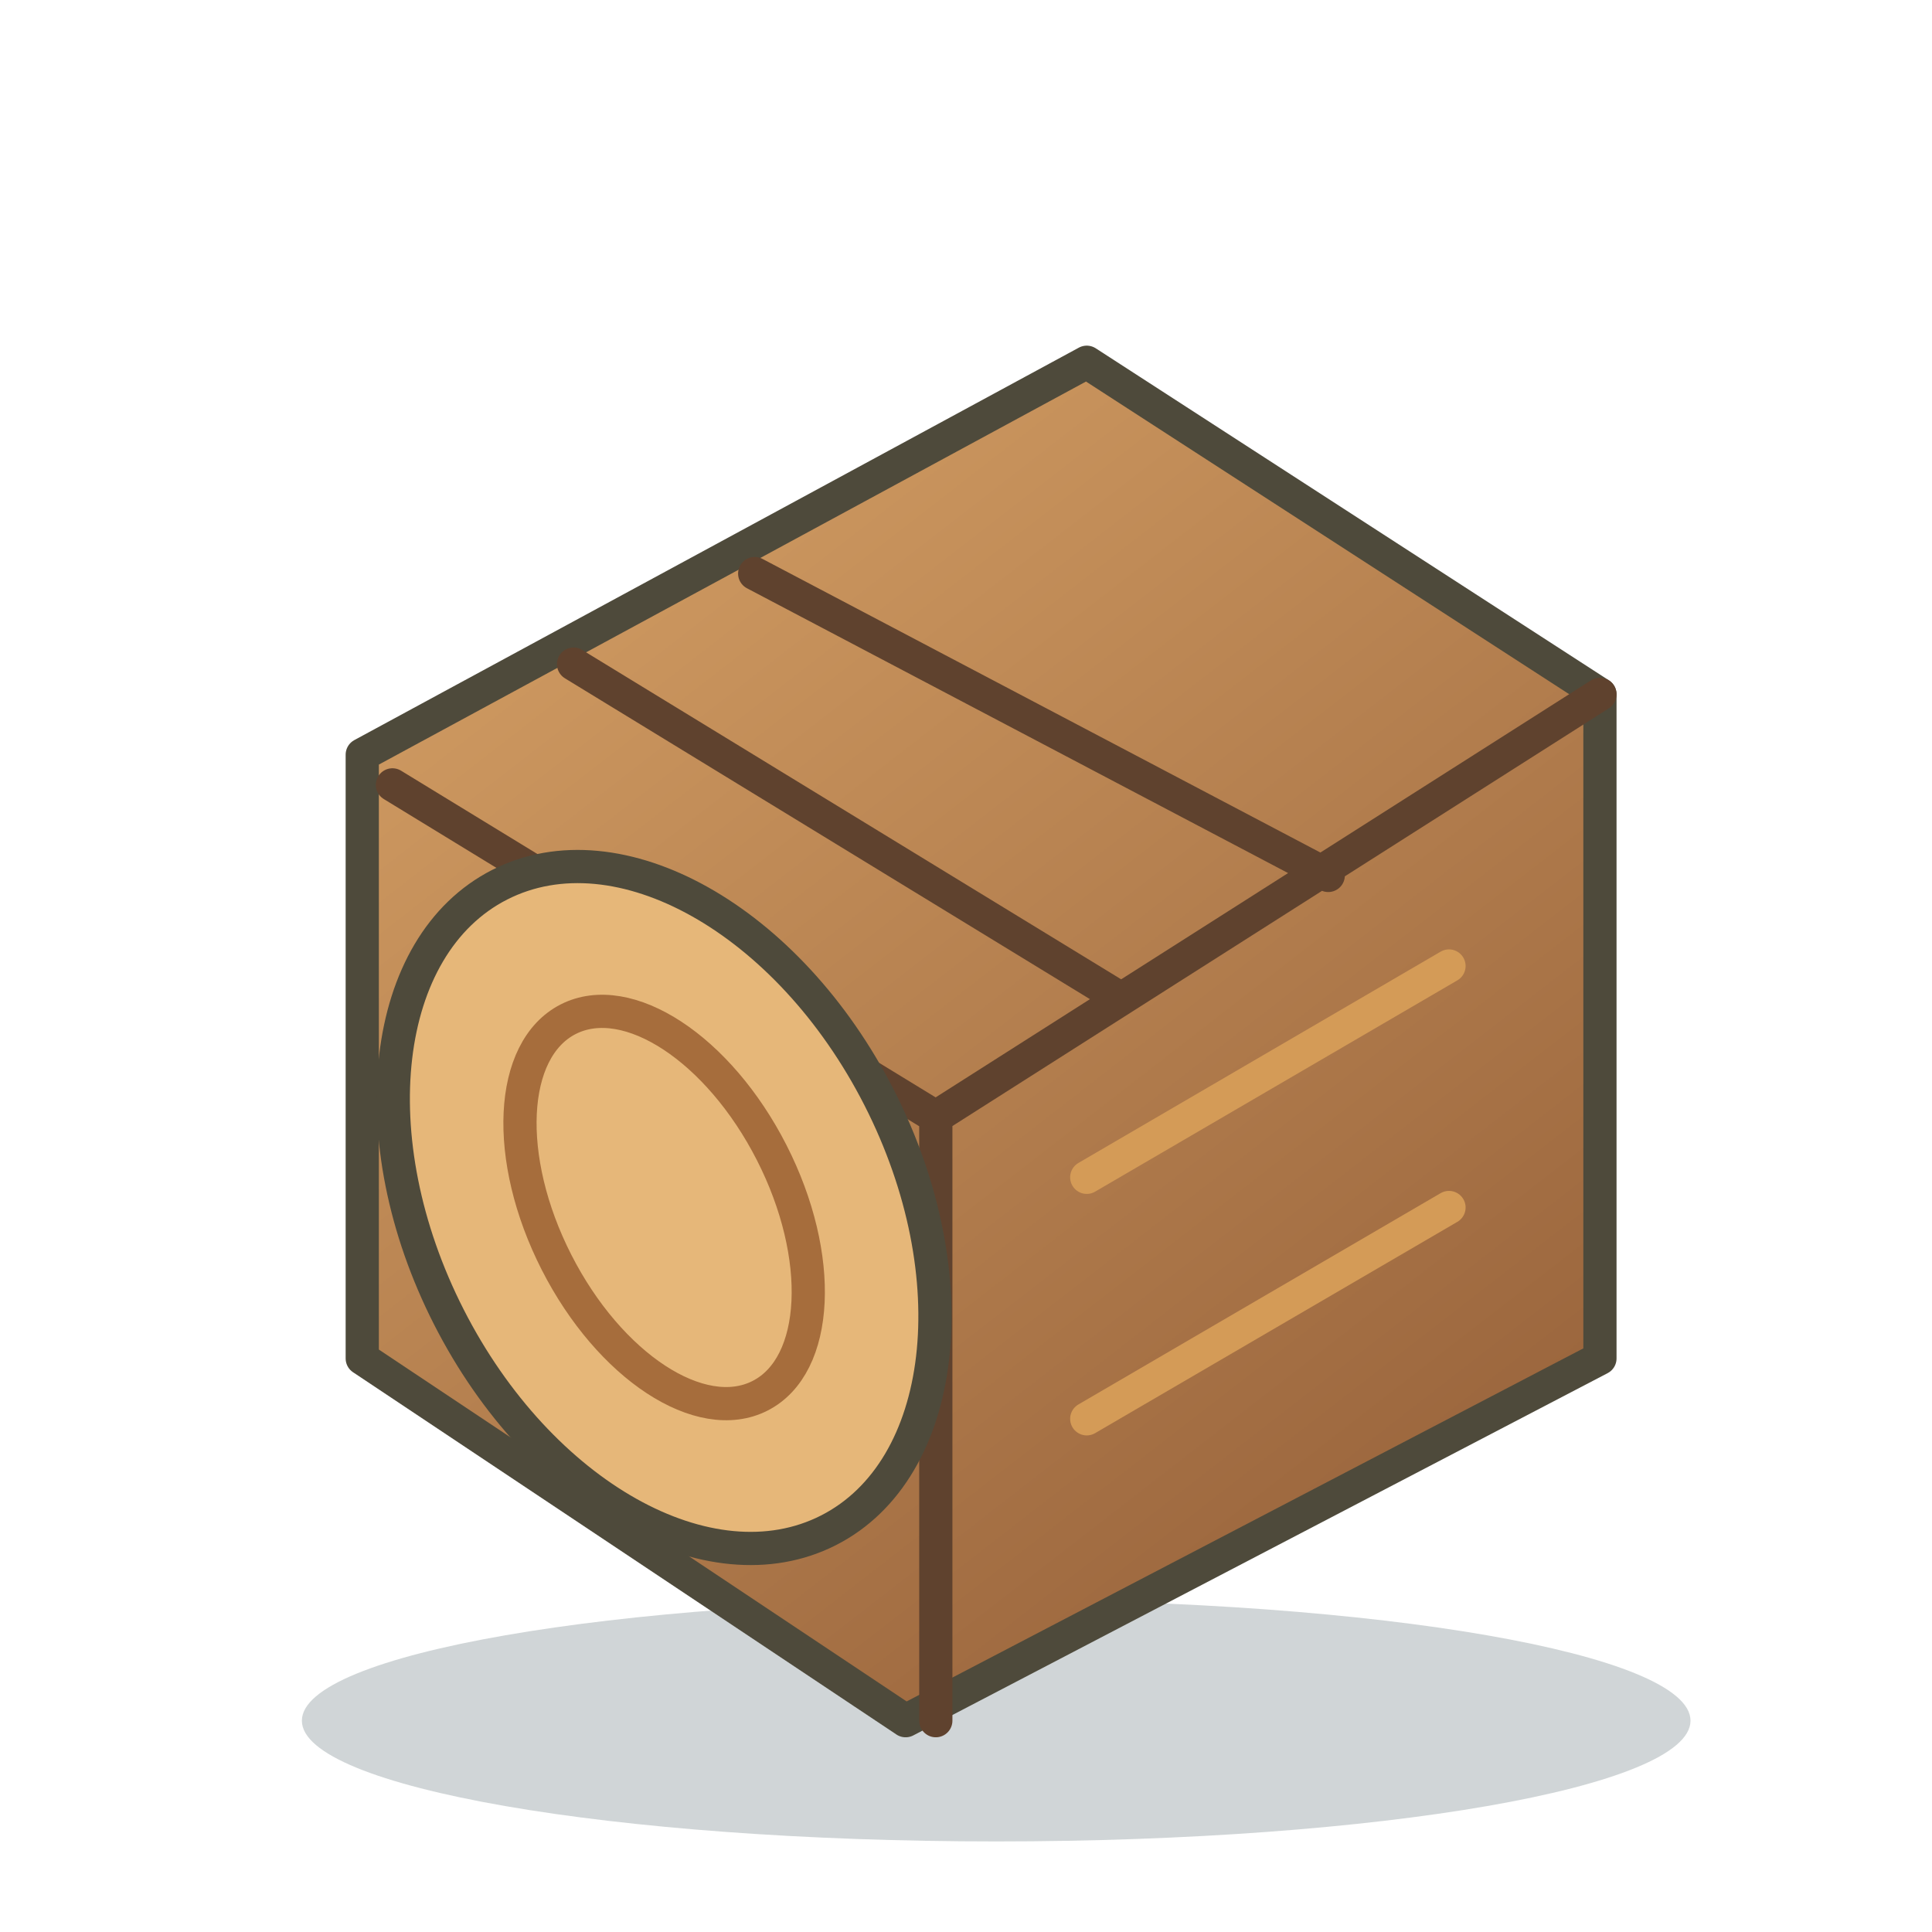
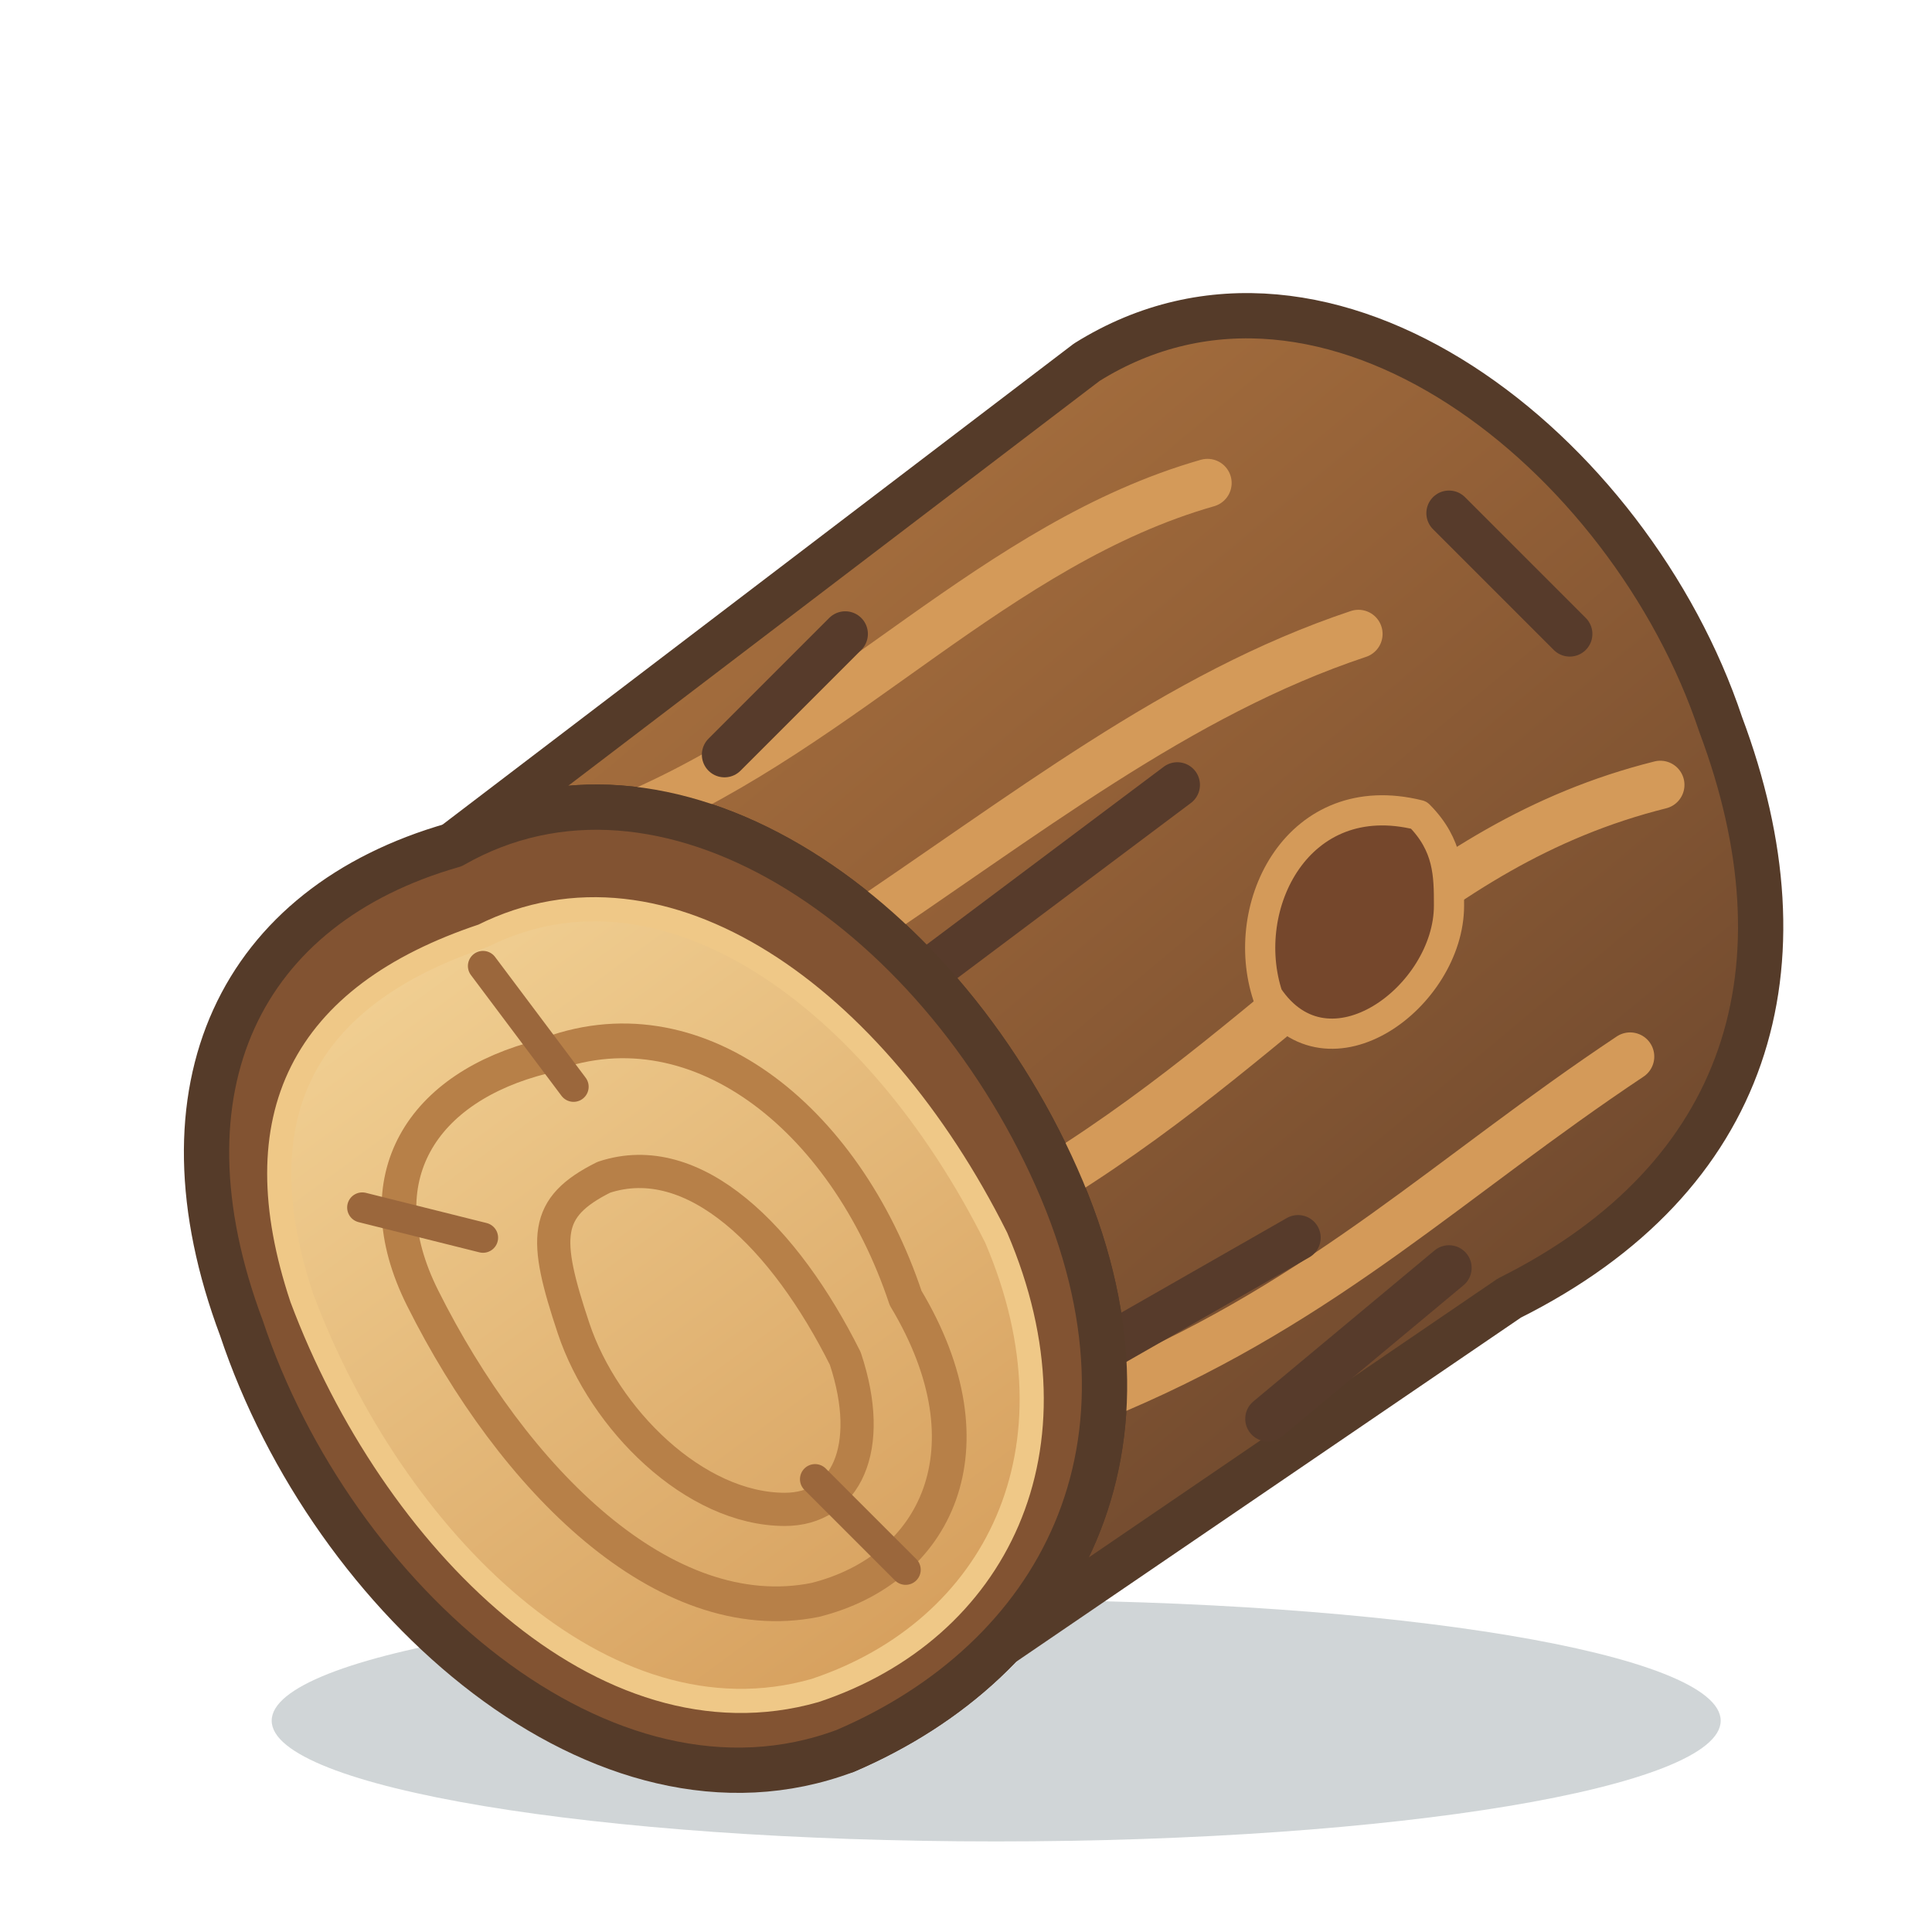
<svg xmlns="http://www.w3.org/2000/svg" viewBox="0 0 64 64">
  <defs>
-     <linearGradient id="gold" x2=".7" y2="1">
-       <stop stop-color="#f8d687" />
-       <stop offset="1" stop-color="#cd8b43" />
+     <linearGradient id="bark" x1="0" y1="0" x2=".75" y2="1">
+       <stop stop-color="#b57b43" />
+       <stop offset=".45" stop-color="#936037" />
+       <stop offset="1" stop-color="#63412b" />
    </linearGradient>
-     <linearGradient id="wood" x2=".7" y2="1">
-       <stop stop-color="#d9a468" />
-       <stop offset="1" stop-color="#99643c" />
-     </linearGradient>
-     <linearGradient id="stone" x2=".7" y2="1">
-       <stop stop-color="#b9d1d3" />
-       <stop offset="1" stop-color="#698690" />
-     </linearGradient>
-     <linearGradient id="linen" x2=".7" y2="1">
-       <stop stop-color="#fff0c8" />
-       <stop offset="1" stop-color="#d5b47c" />
-     </linearGradient>
-     <linearGradient id="clay" x2=".7" y2="1">
-       <stop stop-color="#ecb38a" />
-       <stop offset="1" stop-color="#c77556" />
-     </linearGradient>
-     <linearGradient id="teal" x2=".7" y2="1">
-       <stop stop-color="#65c5bc" />
-       <stop offset="1" stop-color="#367586" />
+     <linearGradient id="end" x1="0" y1="0" x2=".7" y2="1">
+       <stop stop-color="#f4d599" />
+       <stop offset="1" stop-color="#d7a15f" />
    </linearGradient>
  </defs>
-   <ellipse cx="33" cy="57" rx="23" ry="4" fill="#142f35" opacity=".2" />
-   <g stroke="#4e4a3b" stroke-width="1.1" stroke-linejoin="round" stroke-linecap="round">
-     <path d="m12 25 24-13 17 11v22L30 57 12 45Z" fill="url(#wood)" />
-     <path d="m13 26 18 11 22-14M31 37v20M19 22l18 11M25 19l19 10" fill="none" stroke="#5f422e" />
-     <ellipse cx="22" cy="40" rx="8" ry="12" transform="rotate(-27 22 40)" fill="#e6b779" />
-     <ellipse cx="22" cy="40" rx="4" ry="7" transform="rotate(-27 22 40)" fill="none" stroke="#a66d3c" />
-     <path d="m36 39 12-7m-12 15 12-7" stroke="#d49b57" />
+   <ellipse cx="33" cy="57" rx="24" ry="4" fill="#142f35" opacity=".2" />
+   <g stroke-linecap="round" stroke-linejoin="round">
+     <path d="M15 28 36 12C44 7 54 15 57 24c3 8 1 15-7 19L28 58c7-3 11-10 7-19-4-9-13-15-20-11Z" fill="url(#bark)" stroke="#553b29" stroke-width="1.5" />
+     <path d="M21 27c7-3 12-9 19-11M28 31c6-4 11-8 17-10M35 39c8-5 12-11 20-13M37 46c7-3 11-7 17-11" fill="none" stroke="#d49a59" stroke-width="1.6" />
+     <path d="m24 25 4-4m3 11 8-6m-3 19 7-4m-1 6 6-5M48 17l4 4" fill="none" stroke="#573b2b" stroke-width="1.5" />
+     <path d="M47 27c-4-1-6 3-5 6 2 3 6 0 6-3 0-1 0-2-1-3Z" fill="#75472c" stroke="#d49a59" />
+     <path d="M15 28c7-4 16 2 20 11 4 9 0 16-7 19-8 3-17-5-20-14-3-8 0-14 7-16Z" fill="#825332" stroke="#553b29" stroke-width="1.5" />
+     <path d="M16 31c6-3 13 2 17 10 3 7 0 13-6 15-7 2-14-5-17-13-2-6 0-10 6-12Z" fill="url(#end)" stroke="#efc887" stroke-width=".8" />
+     <path d="M18 35c5-2 10 2 12 8 3 5 1 9-3 10-5 1-10-4-13-10-2-4 0-7 4-8Z" fill="none" stroke="#b78048" stroke-width="1.15" />
+     <path d="M20 39c3-1 6 2 8 6 1 3 0 5-2 5-3 0-6-3-7-6-1-3-1-4 1-5Z" fill="none" stroke="#b78048" stroke-width="1.1" />
+     <path d="m16 32 3 4m11 16-3-3m-15-9 4 1" fill="none" stroke="#9b673c" stroke-width="1" />
  </g>
</svg>
